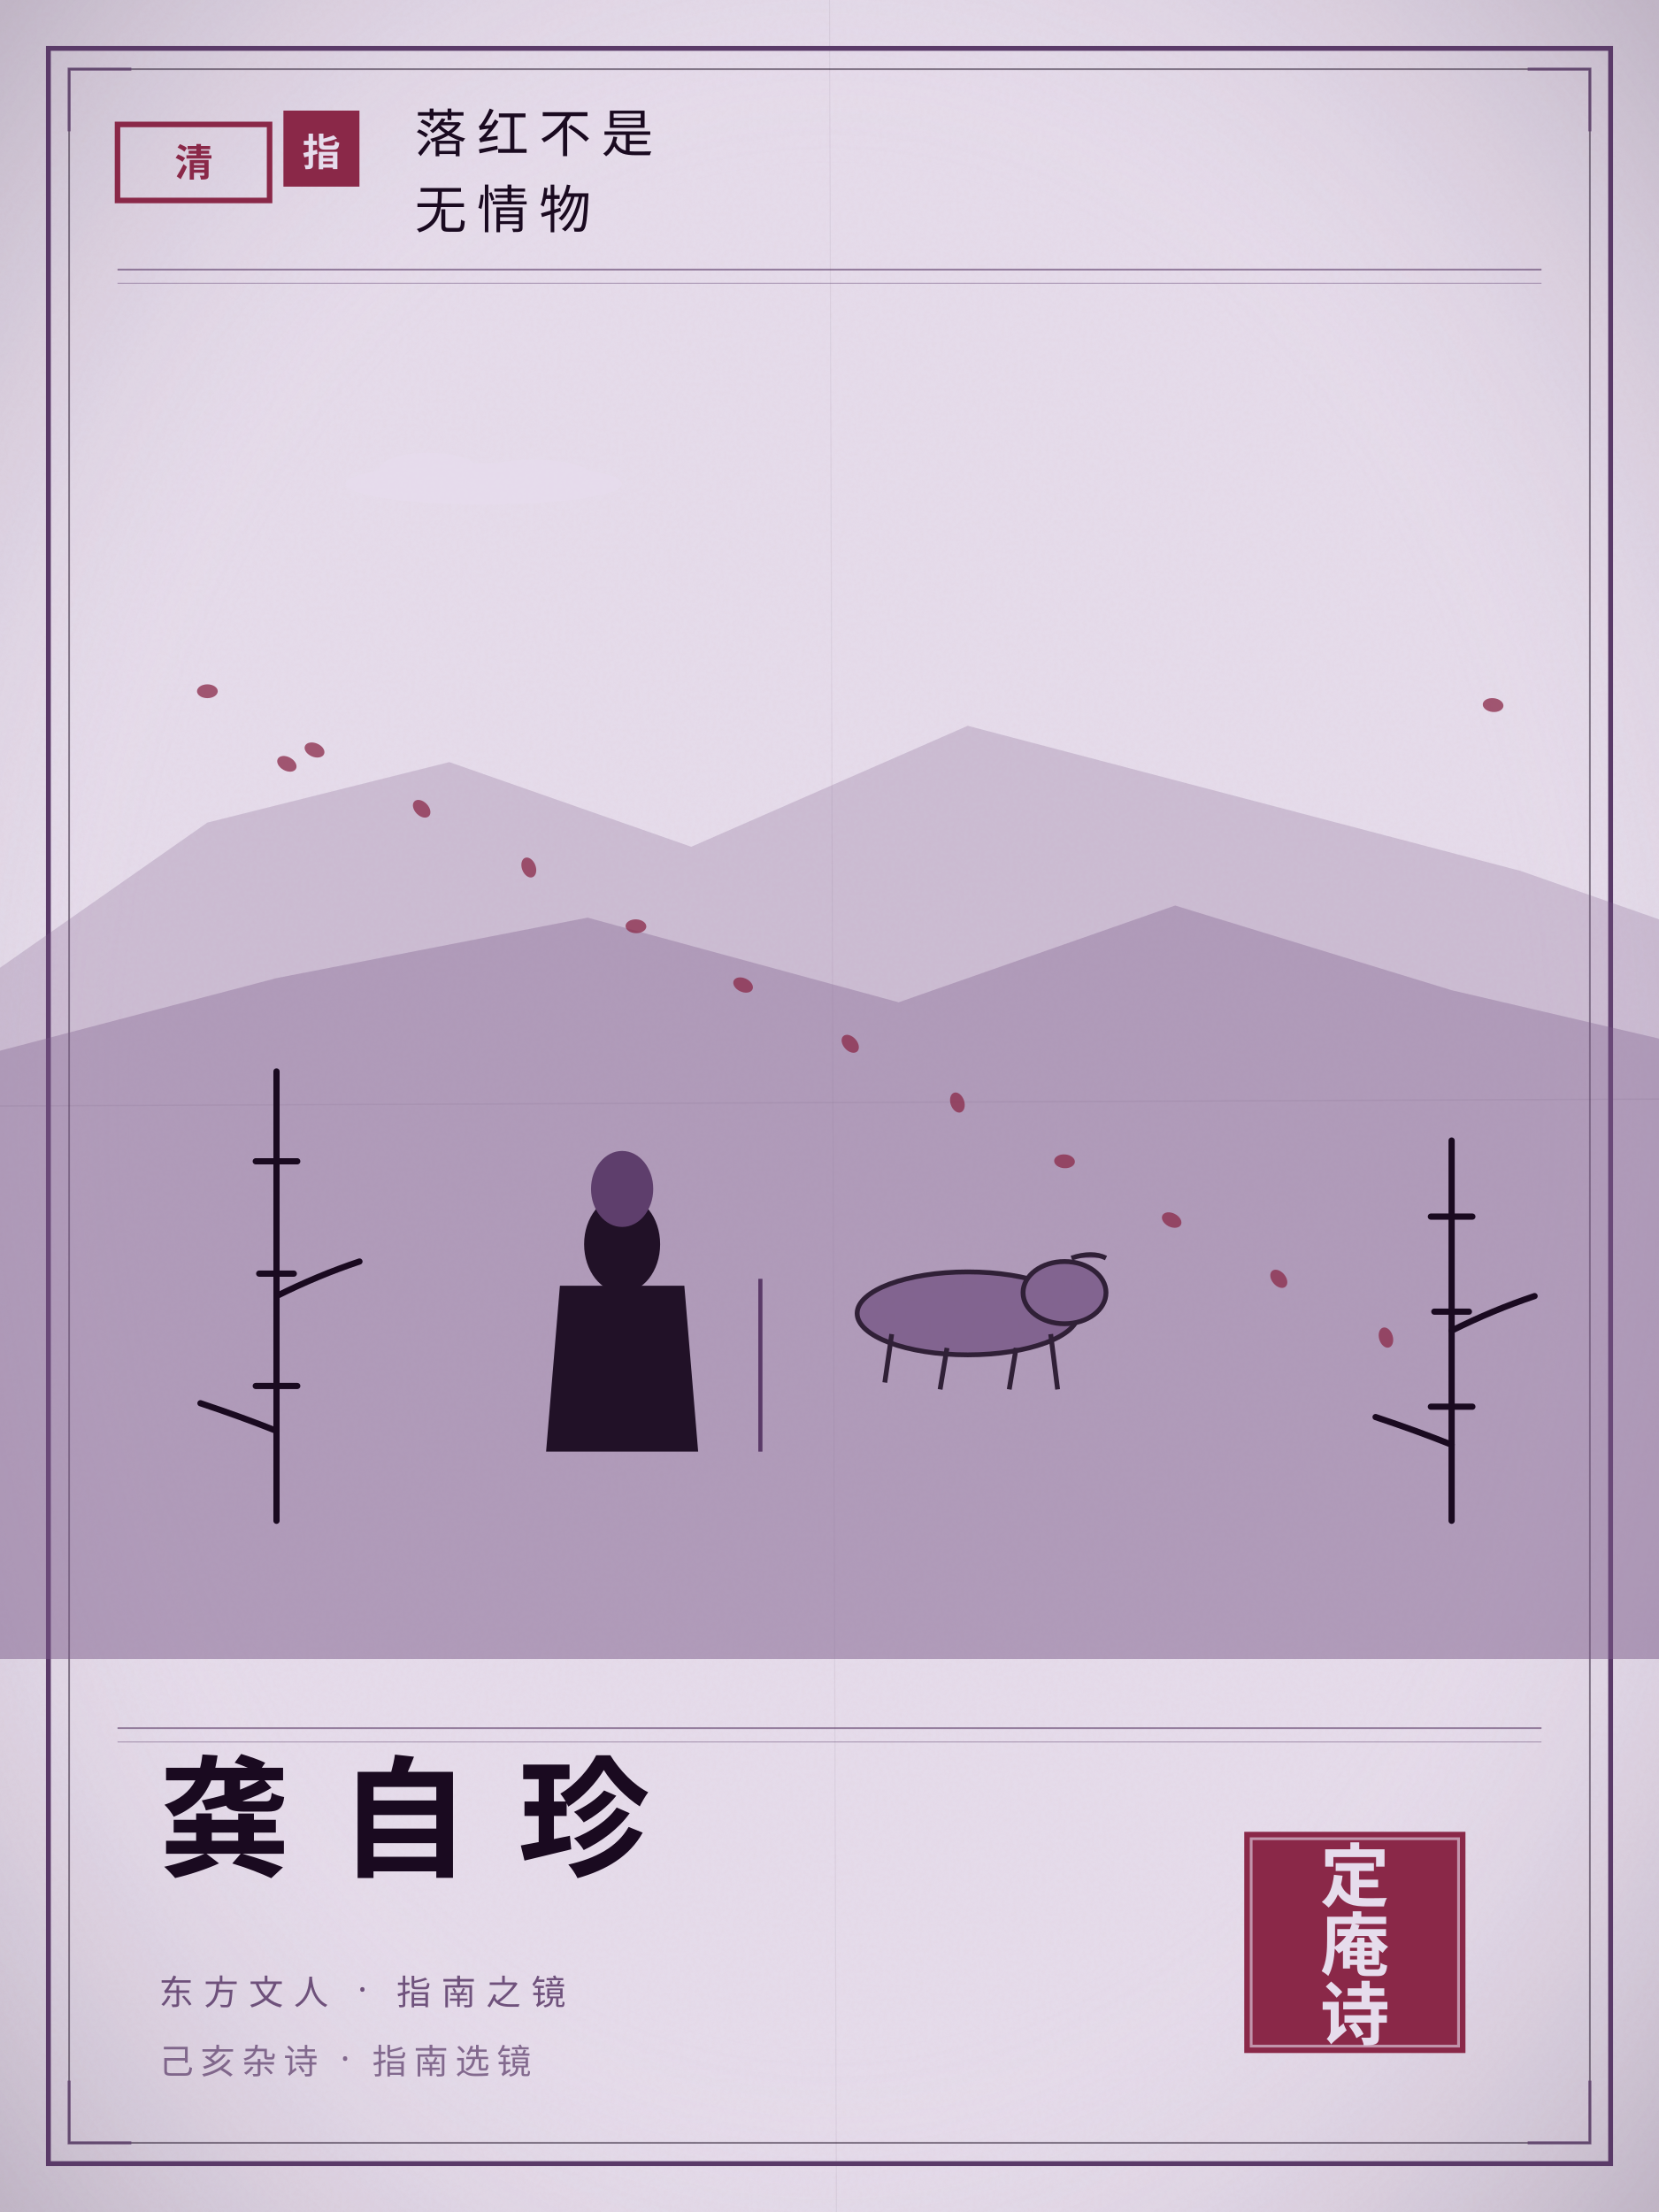
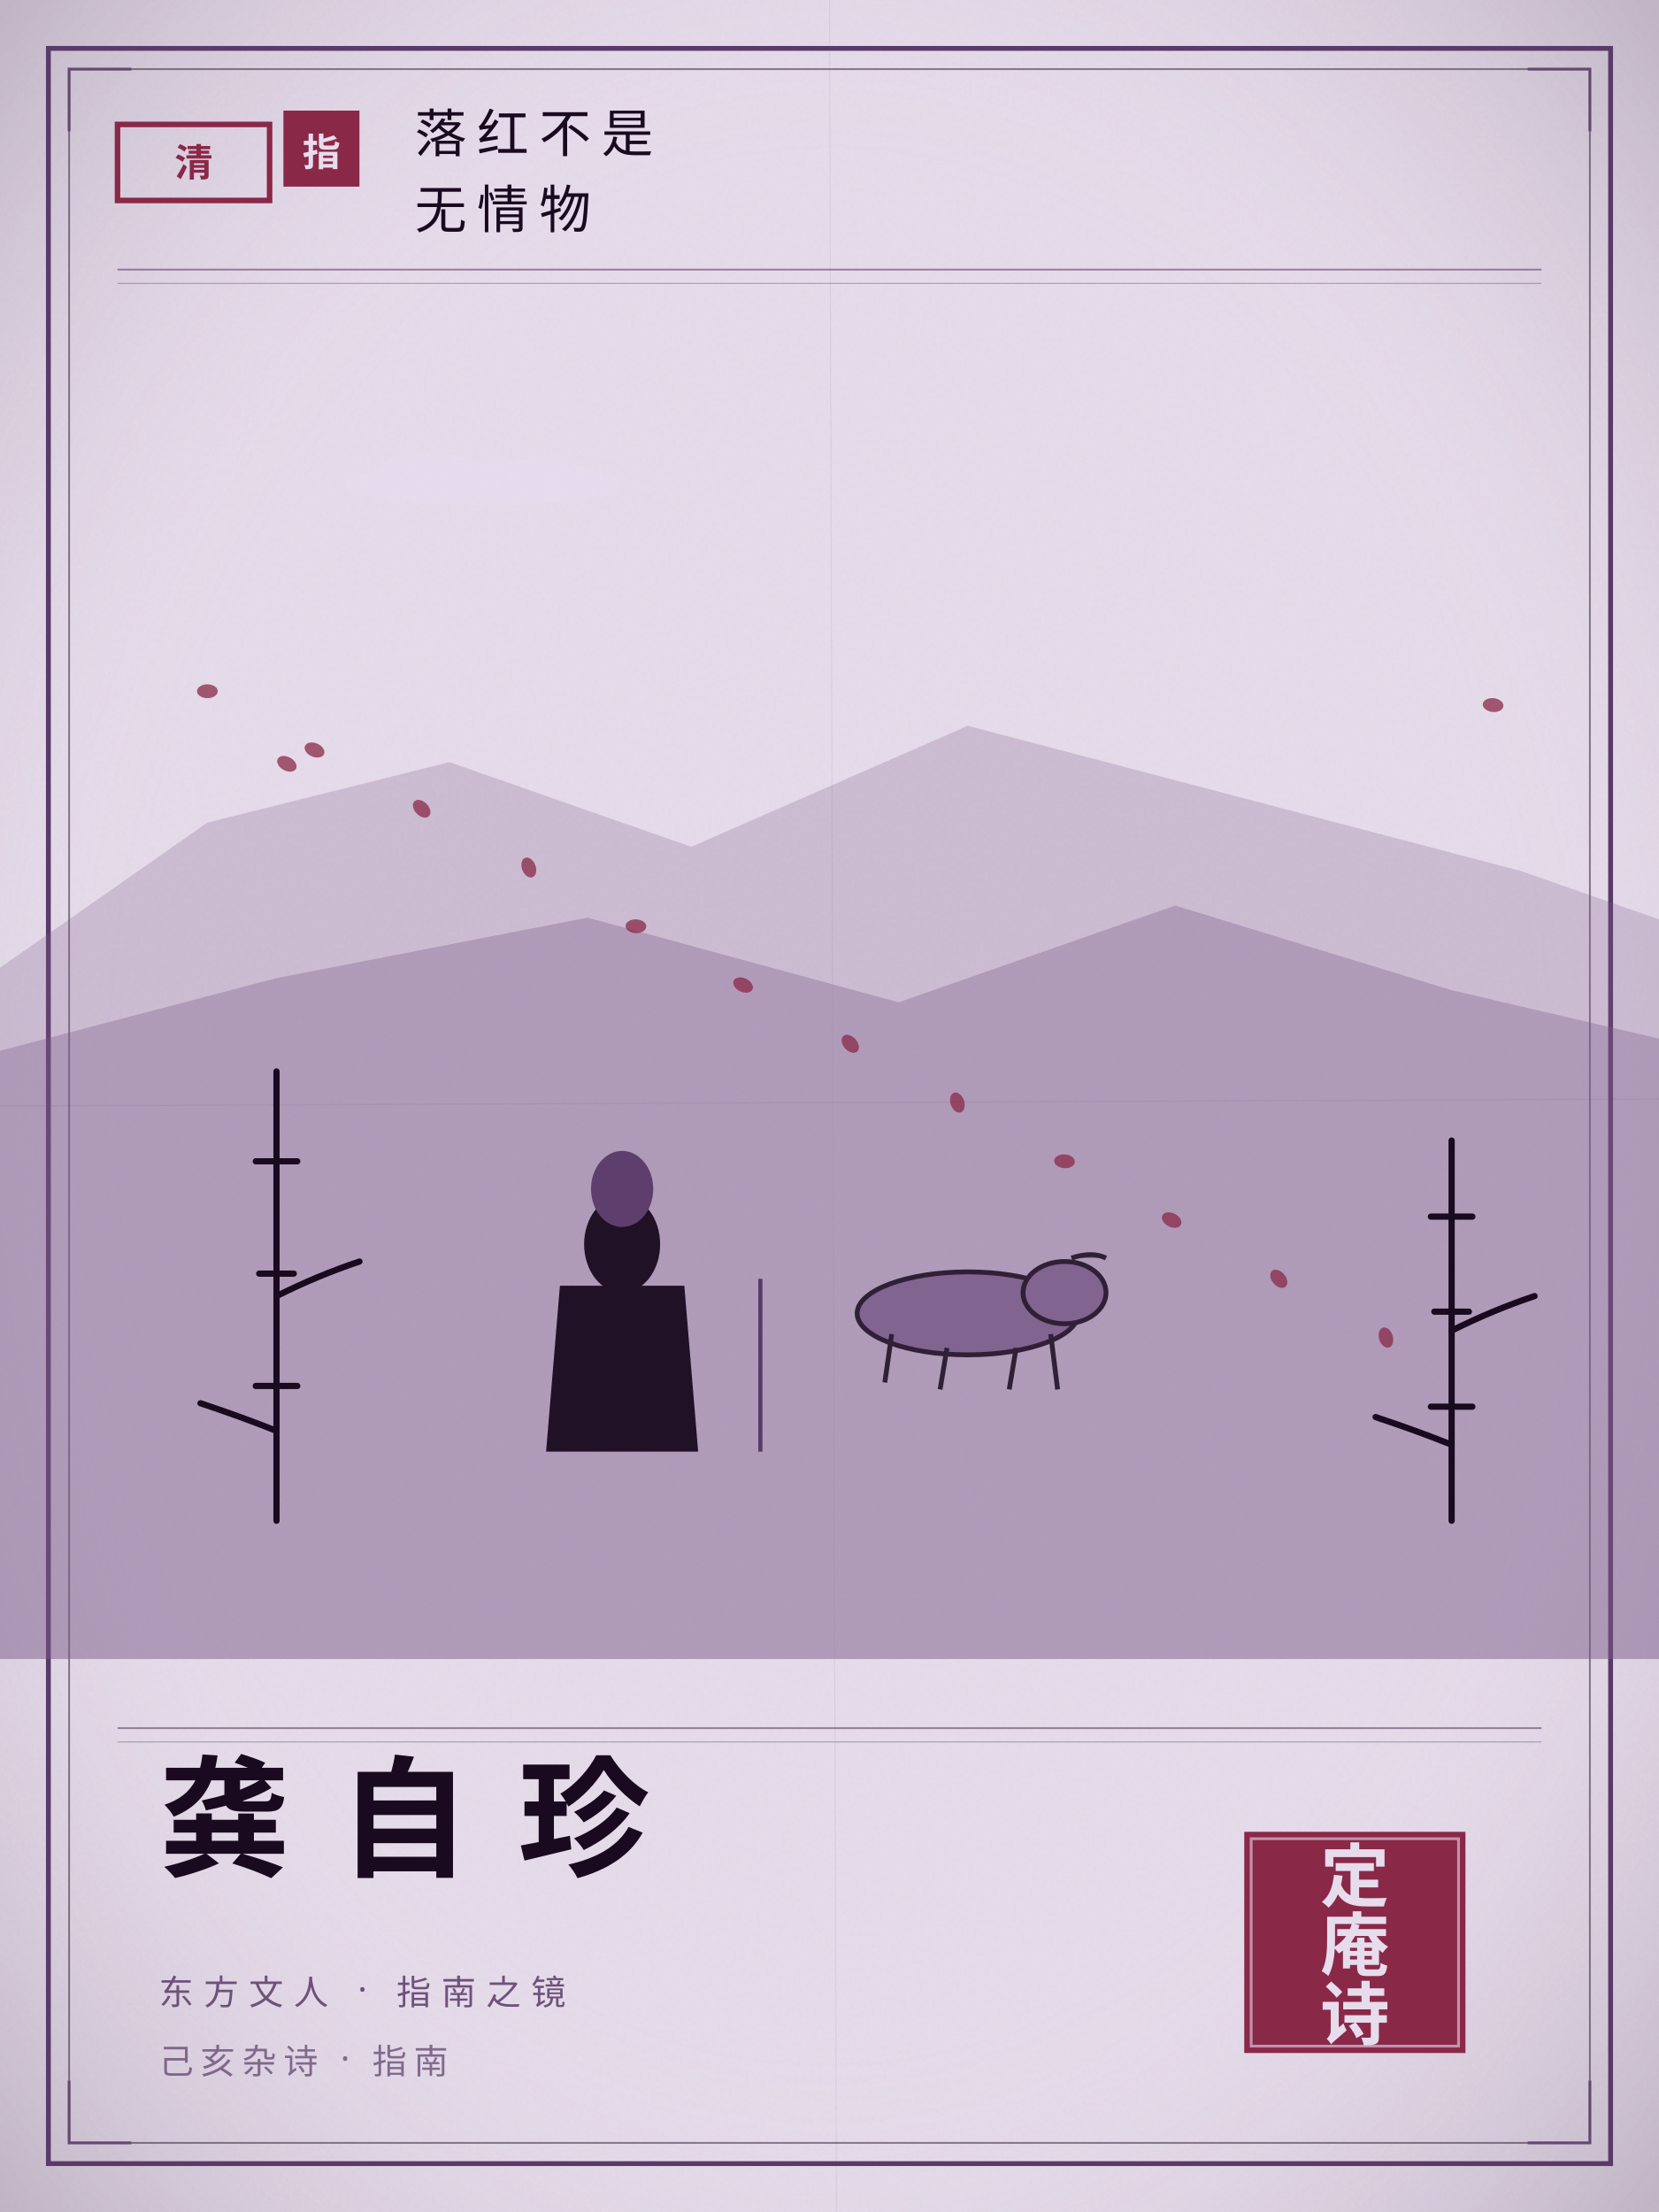
<svg xmlns="http://www.w3.org/2000/svg" viewBox="0 0 480 640" width="480" height="640" preserveAspectRatio="xMidYMid meet">
  <defs>
    <filter id="ink-106" x="-10%" y="-10%" width="120%" height="120%">
      <feTurbulence type="fractalNoise" baseFrequency="0.022" numOctaves="2" seed="106" result="noise" />
      <feDisplacementMap in="SourceGraphic" in2="noise" scale="2.4" />
    </filter>
    <filter id="ink-strong-106" x="-10%" y="-10%" width="120%" height="120%">
      <feTurbulence type="fractalNoise" baseFrequency="0.045" numOctaves="3" seed="113" result="noise" />
      <feDisplacementMap in="SourceGraphic" in2="noise" scale="3.6" />
    </filter>
    <filter id="wash-106" x="-20%" y="-20%" width="140%" height="140%">
      <feTurbulence type="fractalNoise" baseFrequency="0.018" numOctaves="2" seed="109" result="t" />
      <feDisplacementMap in="SourceGraphic" in2="t" scale="6" />
      <feGaussianBlur stdDeviation="0.6" />
    </filter>
    <filter id="haze-106">
      <feGaussianBlur stdDeviation="2.4" />
    </filter>
    <filter id="paper-106" x="0%" y="0%" width="100%" height="100%">
      <feTurbulence type="fractalNoise" baseFrequency="0.85" numOctaves="2" seed="117" result="grain" />
      <feColorMatrix in="grain" type="matrix" values="0 0 0 0 0.45                 0 0 0 0 0.35                 0 0 0 0 0.20                 0 0 0 0.10 0" />
    </filter>
  </defs>
  <rect x="0" y="0" width="480" height="640" fill="#e6dcec" />
  <rect x="0" y="0" width="480" height="640" fill="#e6dcec" filter="url(#paper-106)" opacity="0.55" />
  <radialGradient id="vignette-106" cx="50%" cy="50%" r="70%">
    <stop offset="60%" stop-color="#e6dcec" stop-opacity="0" />
    <stop offset="100%" stop-color="#1a0a20" stop-opacity="0.18" />
  </radialGradient>
  <rect x="0" y="0" width="480" height="640" fill="url(#vignette-106)" />
  <path d="M 0 320 L 480 318" stroke="#1a0a20" stroke-width="0.4" opacity="0.08" />
  <path d="M 240 0 L 242 640" stroke="#1a0a20" stroke-width="0.3" opacity="0.06" />
  <rect x="14" y="14" width="452" height="612" fill="none" stroke="#5a3a68" stroke-width="1.4" />
  <rect x="20" y="20" width="440" height="600" fill="none" stroke="#1a0a20" stroke-width="0.5" opacity="0.5" />
  <g stroke="#5a3a68" stroke-width="0.9" fill="none" opacity="0.7">
    <path d="M 20 38 L 20 20 L 38 20" />
    <path d="M 442 20 L 460 20 L 460 38" />
    <path d="M 460 602 L 460 620 L 442 620" />
    <path d="M 38 620 L 20 620 L 20 602" />
  </g>
  <g>
    <g transform="translate(34 36)">
      <rect x="0" y="0" width="44" height="22" fill="none" stroke="#8a2848" stroke-width="1.6" />
      <text x="22" y="15" text-anchor="middle" font-family="STKaiti, KaiTi, serif" font-size="11" fill="#8a2848" letter-spacing="2" font-weight="600">清</text>
    </g>
    <g transform="translate(82 32)">
      <rect x="0" y="0" width="22" height="22" fill="#8a2848" />
      <text x="11" y="16" text-anchor="middle" font-family="serif" font-size="11" fill="#e6dcec" font-weight="700">指</text>
    </g>
    <g transform="translate(120 44)">
      <text font-family="STKaiti, KaiTi, serif" font-size="15" fill="#1a0a20" letter-spacing="3" font-weight="500">
        <tspan x="0" dy="0">落红不是</tspan>
        <tspan x="0" dy="22">无情物</tspan>
      </text>
    </g>
    <line x1="34" y1="78" x2="446" y2="78" stroke="#5a3a68" stroke-width="0.5" opacity="0.6" />
    <line x1="34" y1="82" x2="446" y2="82" stroke="#5a3a68" stroke-width="0.3" opacity="0.4" />
  </g>
  <g>
    <g filter="url(#haze-50)" opacity="0.7">
      <path d="M 0 280 L 60 238 L 130 220.5 L 200 245 L 280 210 L 360 231 L 440 252 L 480 266 L 480 480 L 0 480 Z" fill="#7a5a88" opacity="0.35" />
      <path d="M 0 304 L 80 283 L 170 265.5 L 260 290 L 340 262 L 420 286.5 L 480 300.5 L 480 480 L 0 480 Z" fill="#7a5a88" opacity="0.55" />
    </g>
    <g fill="#e6dcec" opacity="0.85">
      <ellipse cx="140" cy="140" rx="40" ry="6" />
      <ellipse cx="124" cy="136" rx="14.4" ry="5" />
      <ellipse cx="154.4" cy="137" rx="16" ry="4" />
    </g>
    <g stroke="#1a0a20" stroke-width="1.8" fill="none" stroke-linecap="round">
      <line x1="80" y1="440" x2="80" y2="310" />
      <line x1="74" y1="401" x2="86" y2="401" />
      <line x1="75" y1="368.5" x2="85" y2="368.5" />
      <line x1="74" y1="336" x2="86" y2="336" />
      <path d="M 80 414 q -10 -4 -22 -8" />
      <path d="M 80 375 q 12 -6 24 -10" />
    </g>
    <g stroke="#1a0a20" stroke-width="1.8" fill="none" stroke-linecap="round">
      <line x1="420" y1="440" x2="420" y2="330" />
      <line x1="414" y1="407" x2="426" y2="407" />
      <line x1="415" y1="379.5" x2="425" y2="379.5" />
      <line x1="414" y1="352" x2="426" y2="352" />
      <path d="M 420 418 q -10 -4 -22 -8" />
      <path d="M 420 385 q 12 -6 24 -10" />
    </g>
    <g>
      <ellipse cx="60" cy="200" rx="3" ry="2" fill="#8a2848" opacity="0.75" transform="rotate(0 60 200)" />
      <ellipse cx="91" cy="217" rx="3" ry="2" fill="#8a2848" opacity="0.75" transform="rotate(23 91 217)" />
      <ellipse cx="122" cy="234" rx="3" ry="2" fill="#8a2848" opacity="0.75" transform="rotate(46 122 234)" />
      <ellipse cx="153" cy="251" rx="3" ry="2" fill="#8a2848" opacity="0.75" transform="rotate(69 153 251)" />
      <ellipse cx="184" cy="268" rx="3" ry="2" fill="#8a2848" opacity="0.75" transform="rotate(2 184 268)" />
      <ellipse cx="215" cy="285" rx="3" ry="2" fill="#8a2848" opacity="0.75" transform="rotate(25 215 285)" />
      <ellipse cx="246" cy="302" rx="3" ry="2" fill="#8a2848" opacity="0.75" transform="rotate(48 246 302)" />
      <ellipse cx="277" cy="319" rx="3" ry="2" fill="#8a2848" opacity="0.75" transform="rotate(71 277 319)" />
      <ellipse cx="308" cy="336" rx="3" ry="2" fill="#8a2848" opacity="0.75" transform="rotate(4 308 336)" />
      <ellipse cx="339" cy="353" rx="3" ry="2" fill="#8a2848" opacity="0.75" transform="rotate(27 339 353)" />
      <ellipse cx="370" cy="370" rx="3" ry="2" fill="#8a2848" opacity="0.75" transform="rotate(50 370 370)" />
      <ellipse cx="401" cy="387" rx="3" ry="2" fill="#8a2848" opacity="0.75" transform="rotate(73 401 387)" />
      <ellipse cx="432" cy="204" rx="3" ry="2" fill="#8a2848" opacity="0.75" transform="rotate(6 432 204)" />
      <ellipse cx="83" cy="221" rx="3" ry="2" fill="#8a2848" opacity="0.75" transform="rotate(29 83 221)" />
    </g>
    <g transform="translate(180 360)" fill="#1a0a20" opacity="0.95">
      <ellipse cx="0" cy="0" rx="11" ry="14" />
      <path d="M -18 12 L -22 60 L 22 60 L 18 12 Z" />
      <ellipse cx="0" cy="-16" rx="9" ry="11" fill="#5a3a68" />
    </g>
    <g transform="translate(280 380)" stroke="#1a0a20" stroke-width="1.4" fill="#7a5a88" opacity="0.85">
      <ellipse cx="0" cy="0" rx="32" ry="12" />
      <ellipse cx="28" cy="-6" rx="12" ry="9" />
      <line x1="-22" y1="6" x2="-24" y2="20" />
      <line x1="-6" y1="10" x2="-8" y2="22" />
      <line x1="14" y1="10" x2="12" y2="22" />
      <line x1="24" y1="6" x2="26" y2="22" />
      <path d="M 30 -16 q 6 -2 10 0" />
    </g>
    <line x1="220" y1="370" x2="220" y2="420" stroke="#5a3a68" stroke-width="1.2" />
  </g>
  <g>
    <line x1="34" y1="500" x2="446" y2="500" stroke="#5a3a68" stroke-width="0.5" opacity="0.6" />
    <line x1="34" y1="504" x2="446" y2="504" stroke="#5a3a68" stroke-width="0.3" opacity="0.4" />
    <g transform="translate(46 540)">
      <text font-family="STKaiti, KaiTi, serif" font-size="38" fill="#1a0a20" letter-spacing="14" font-weight="700">龚自珍</text>
      <text x="0" y="40" font-family="STKaiti, KaiTi, serif" font-size="10" fill="#5a3a68" letter-spacing="3" opacity="0.85">东方文人 · 指南之镜</text>
    </g>
    <g transform="translate(360 530)">
      <rect x="0" y="0" width="64" height="64" fill="#8a2848" filter="url(#ink-40)" />
      <rect x="2" y="2" width="60" height="60" fill="none" stroke="#e6dcec" stroke-width="0.8" opacity="0.6" />
      <text x="32" y="20" text-anchor="middle" font-family="serif" font-size="20" fill="#e6dcec" font-weight="900">定</text>
      <text x="32" y="40" text-anchor="middle" font-family="serif" font-size="20" fill="#e6dcec" font-weight="900">庵</text>
      <text x="32" y="60" text-anchor="middle" font-family="serif" font-size="20" fill="#e6dcec" font-weight="900">诗</text>
    </g>
  </g>
  <g transform="translate(46 600)">
-     <text font-family="STKaiti, KaiTi, serif" font-size="10" fill="#5a3a68" letter-spacing="2" opacity="0.7">己亥杂诗 · 指南选镜</text>
+     <text font-family="STKaiti, KaiTi, serif" font-size="10" fill="#5a3a68" letter-spacing="2" opacity="0.7">己亥杂诗 · 指南</text>
  </g>
</svg>
